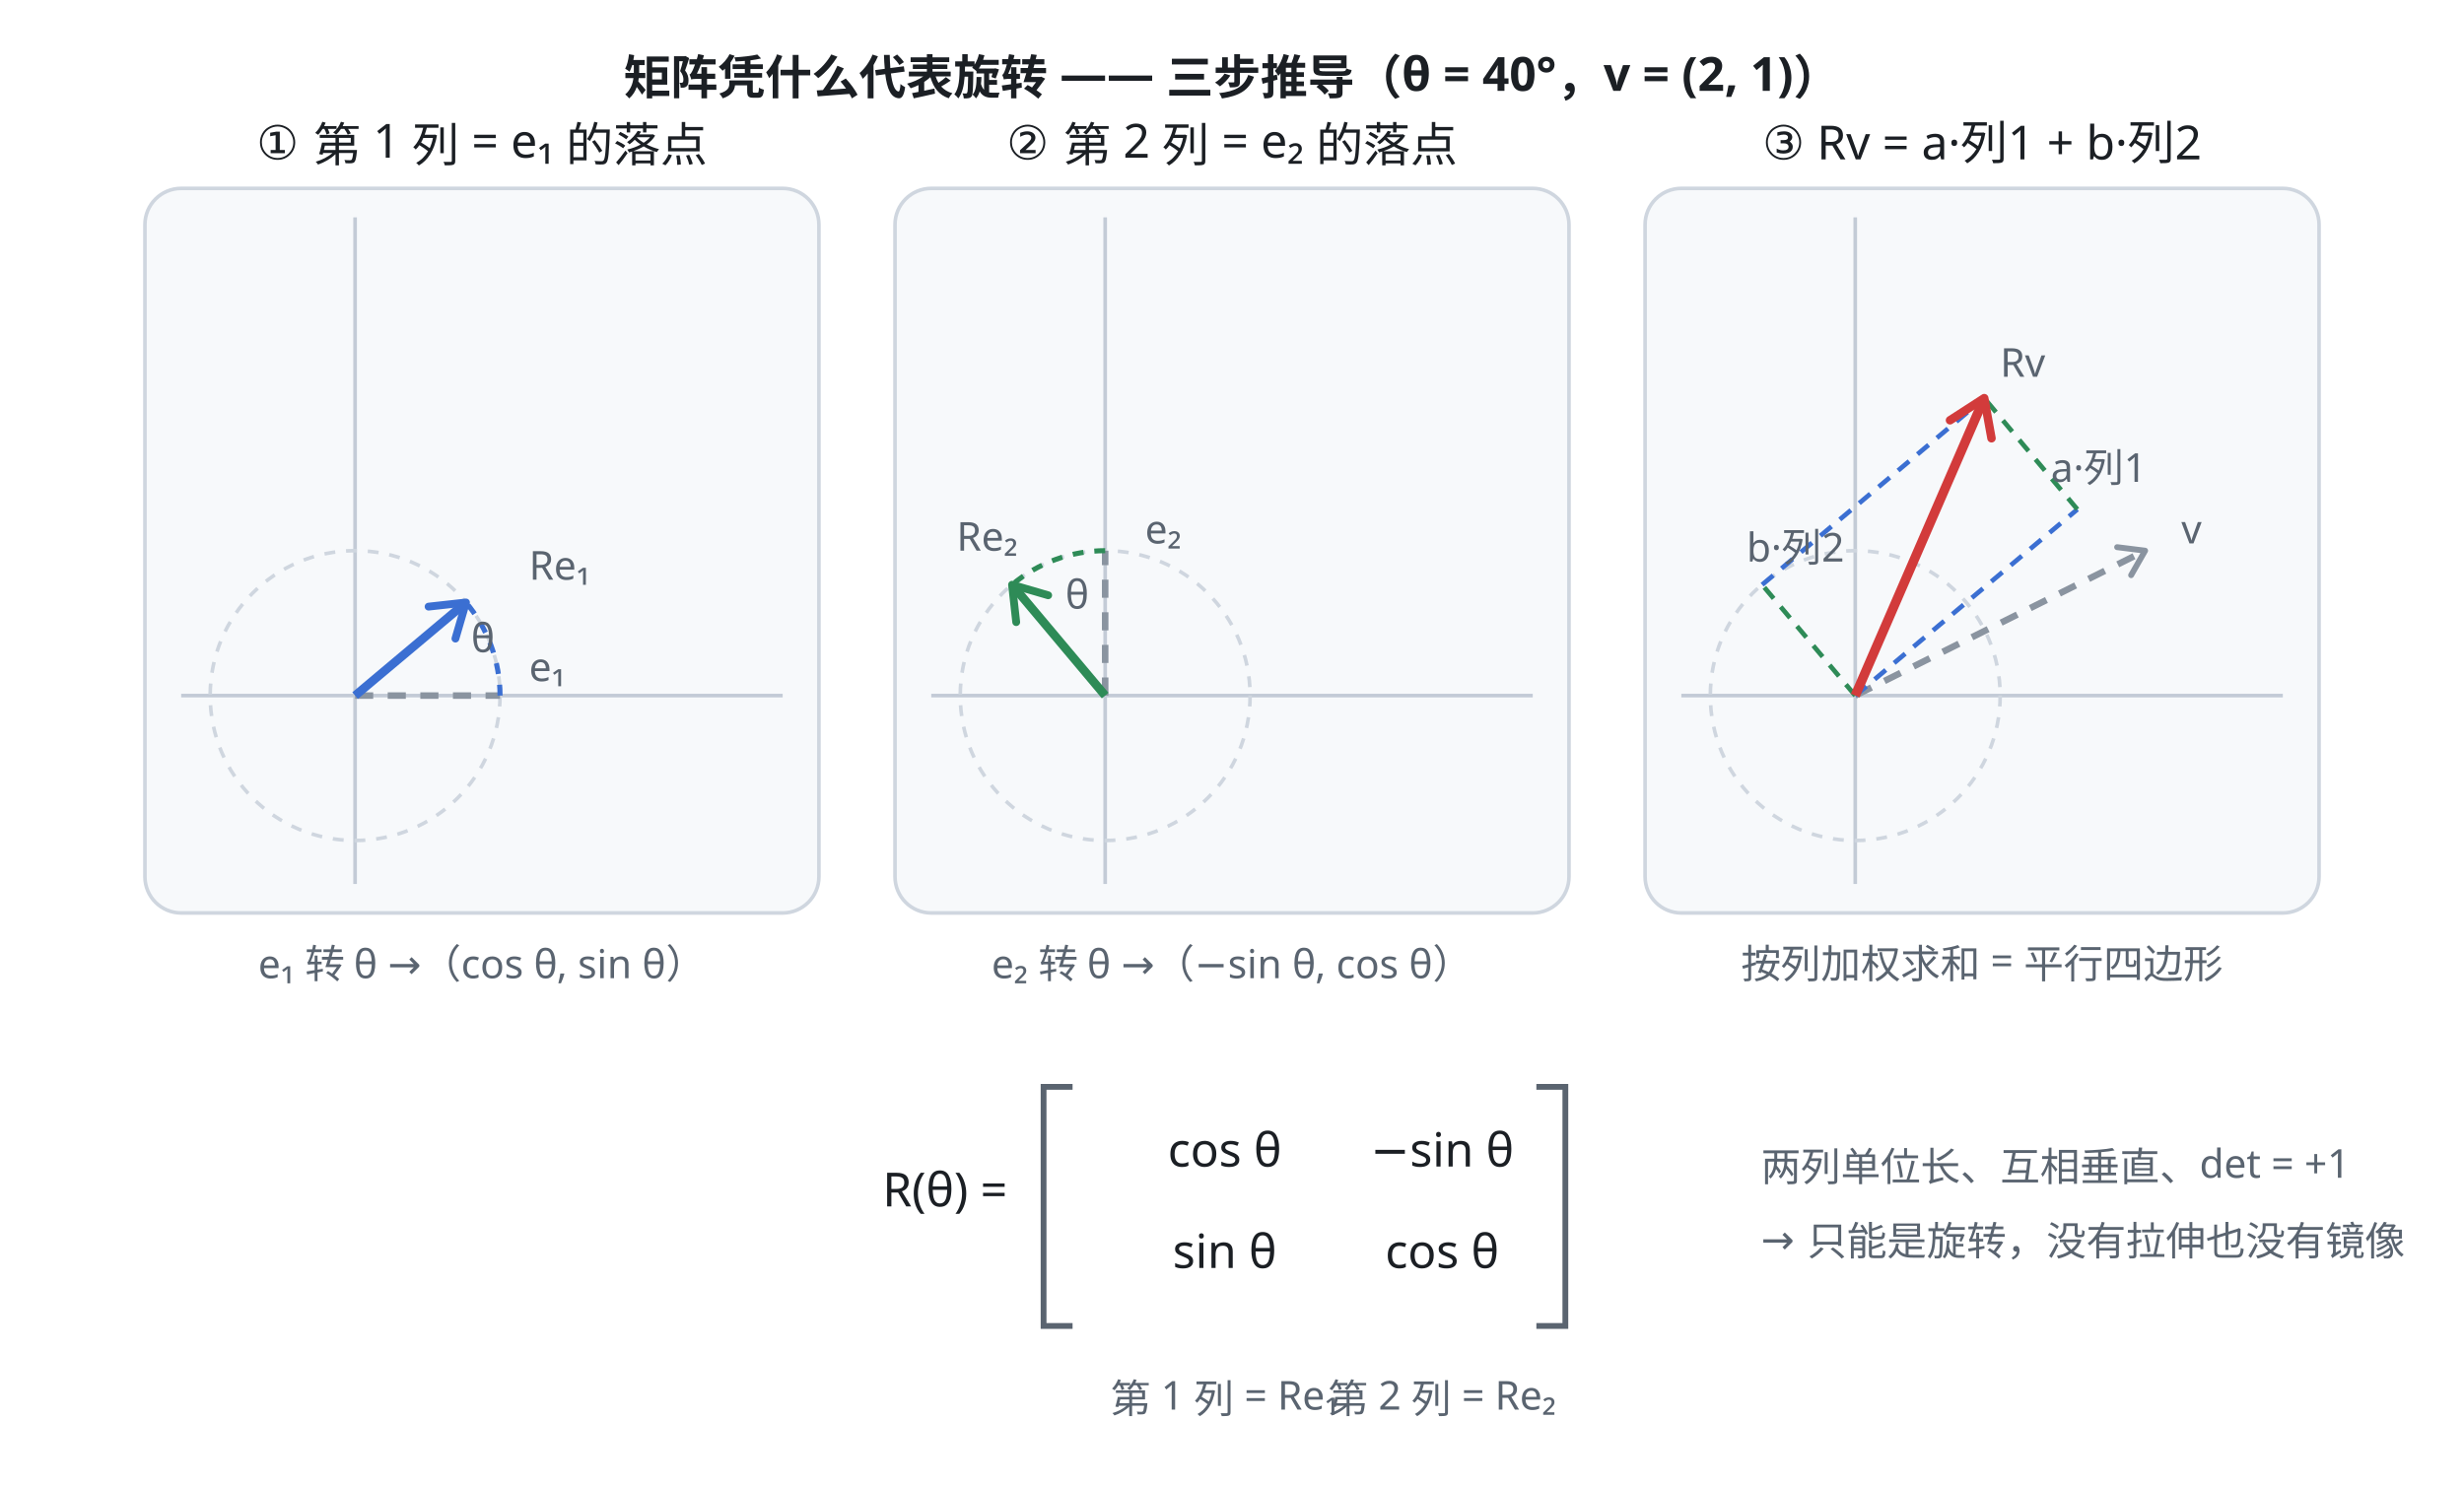
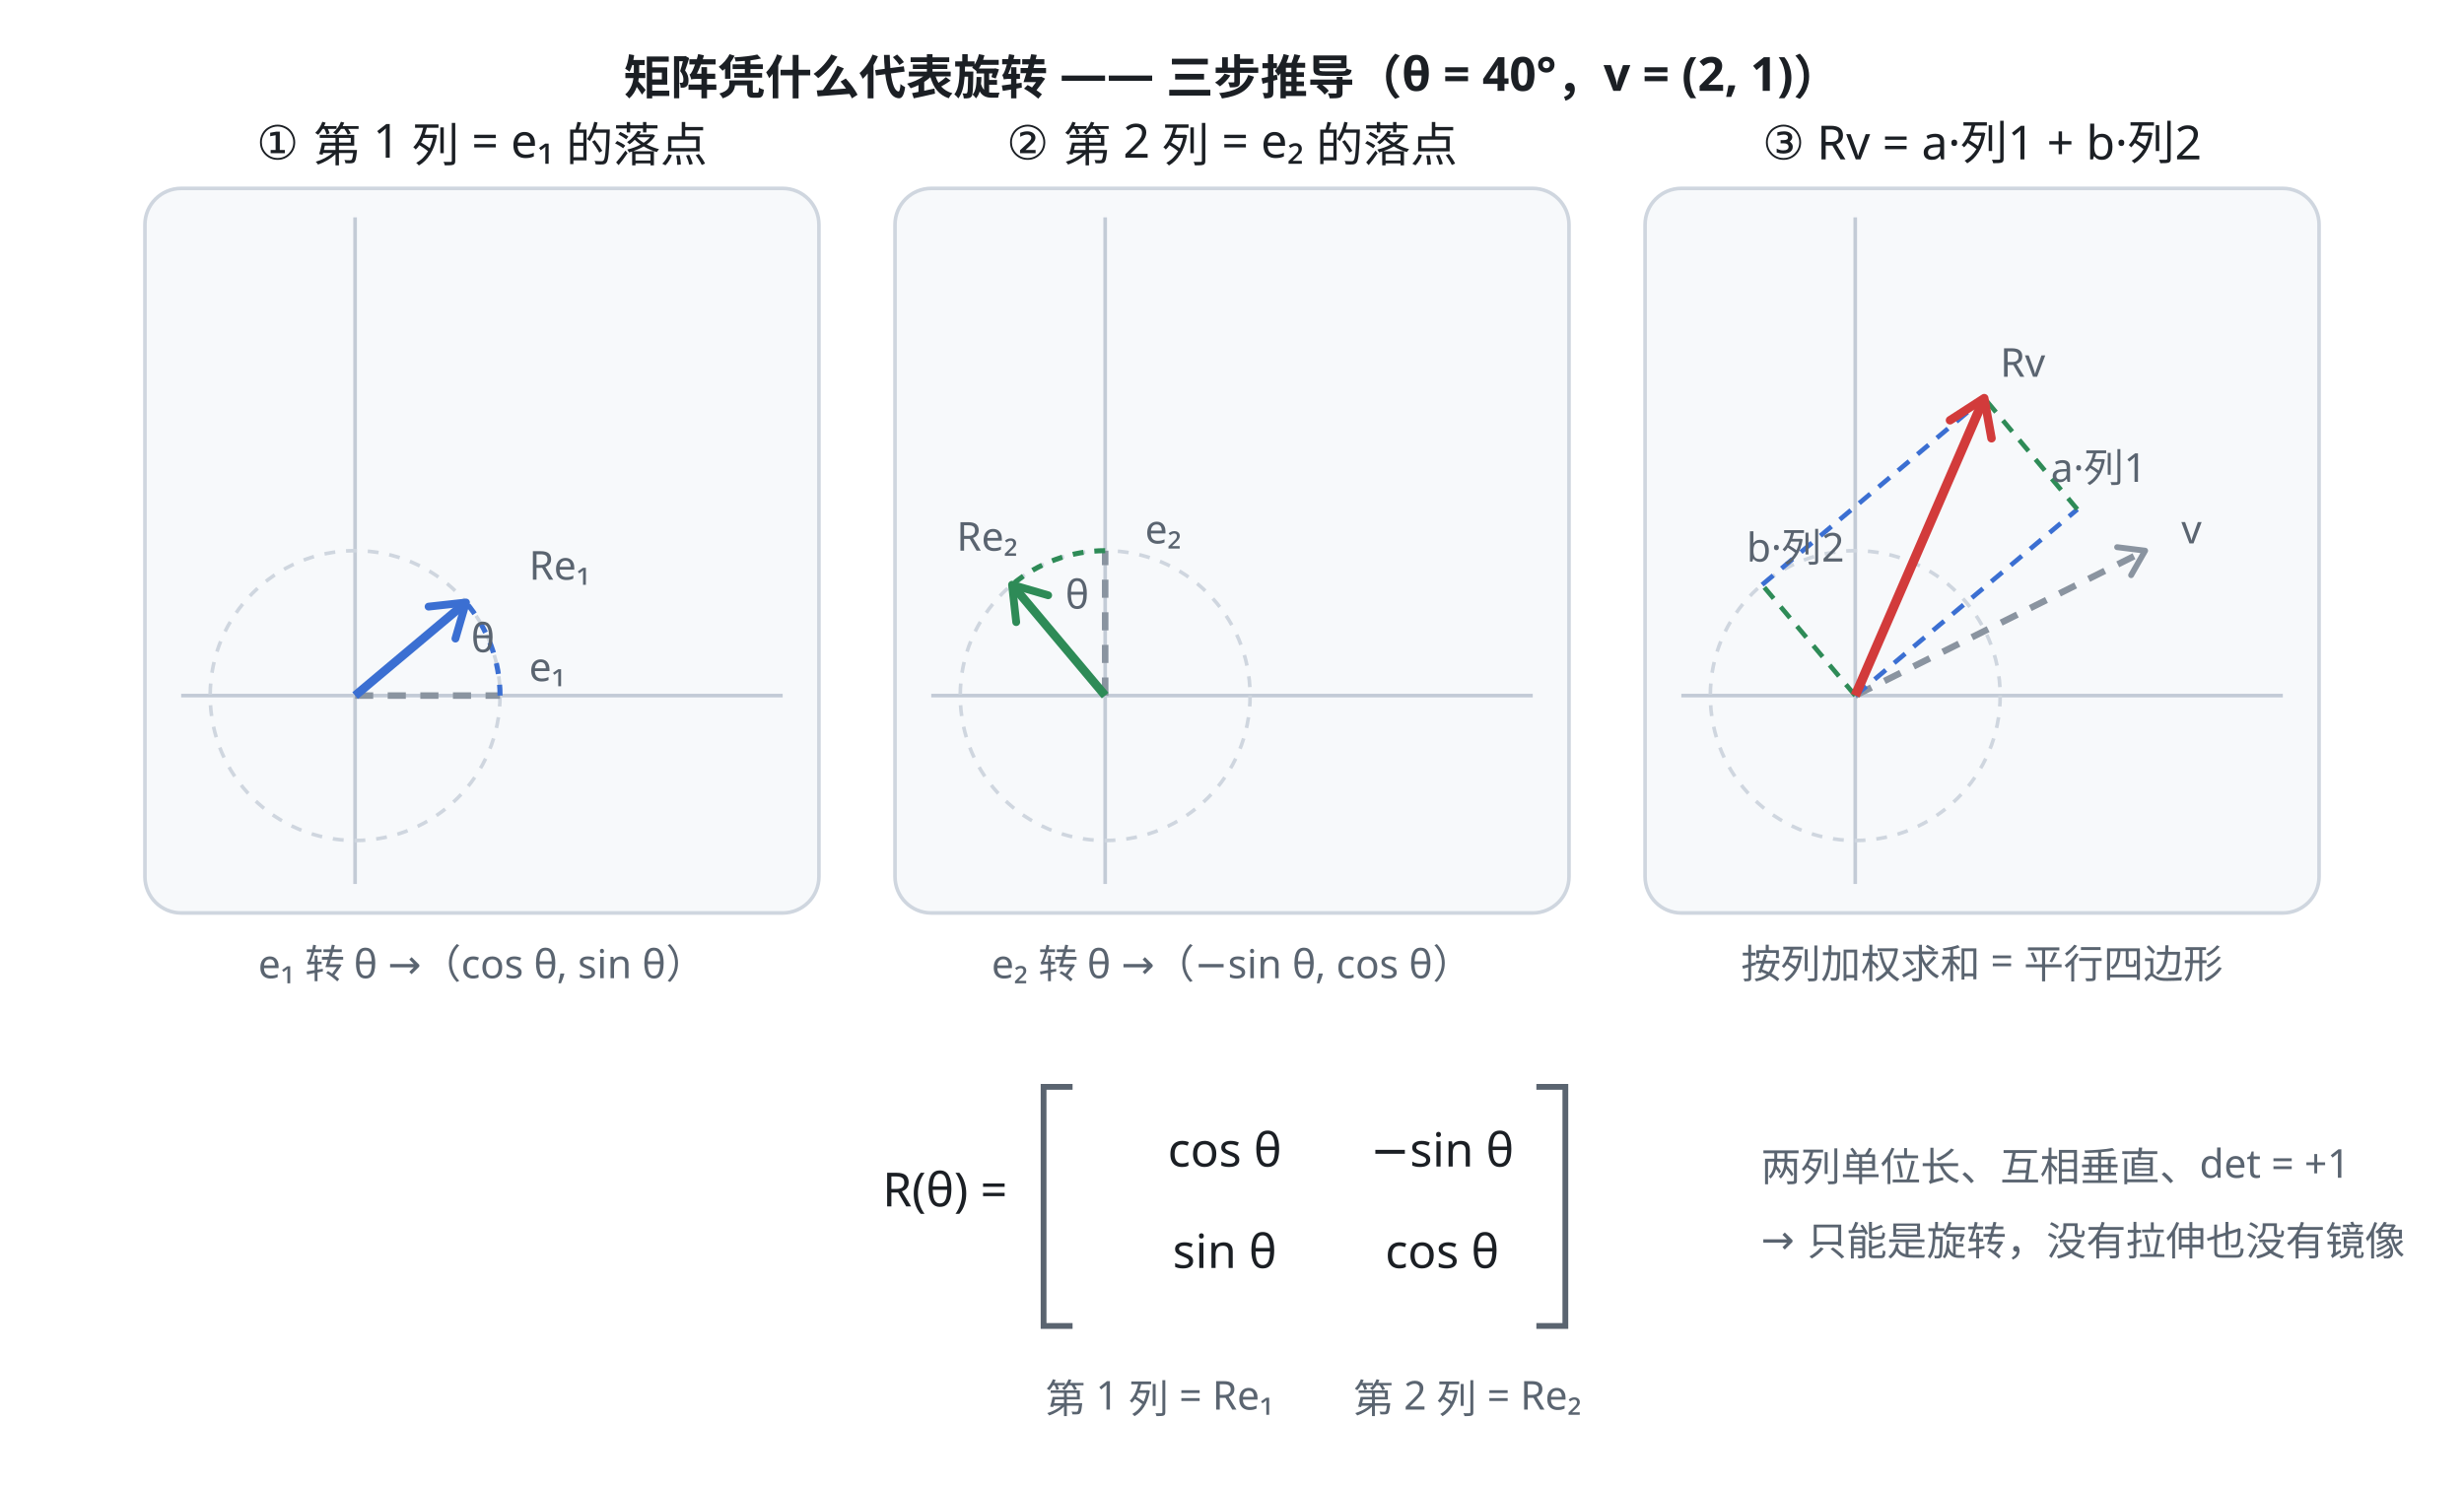
<svg xmlns="http://www.w3.org/2000/svg" viewBox="0 0 680 410" width="100%" role="img">
  <style>
  .t{font-family:system-ui,"PingFang SC","Microsoft YaHei",sans-serif;font-size:13px;fill:#1b1f24}
  .ts{font-family:system-ui,"PingFang SC","Microsoft YaHei",sans-serif;font-size:11px;fill:#5a6470}
  .pn{fill:#f7f9fb;stroke:#cfd6df;stroke-width:1}
  .ax{stroke:#c3cbd6;stroke-width:1;fill:none}
  .uc{stroke:#cfd6df;stroke-width:1;fill:none;stroke-dasharray:3 3}
  .gy{stroke:#8a94a0;stroke-width:1.8;fill:none;stroke-dasharray:5 4}
  .b1{stroke:#3b6fd2;stroke-width:2.4;fill:none}
  .b2{stroke:#3b6fd2;stroke-width:1.3;fill:none;stroke-dasharray:4 3}
  .g1{stroke:#2e8b57;stroke-width:2.4;fill:none}
  .g2{stroke:#2e8b57;stroke-width:1.3;fill:none;stroke-dasharray:4 3}
  .r1{stroke:#d23b3b;stroke-width:2.6;fill:none}
  .arc{stroke-width:1.4;fill:none;stroke-dasharray:3 3}
  .bk{stroke:#5a6470;stroke-width:1.6;fill:none}
  @media (prefers-color-scheme: dark){
    .t{fill:#e6e9ee} .ts{fill:#9aa5b1}
    .pn{fill:#1a1e24;stroke:#39424d}
    .ax{stroke:#39424d} .uc{stroke:#39424d}
    .gy{stroke:#7d8794} .bk{stroke:#9aa5b1}
    .b1{stroke:#6f9bff} .b2{stroke:#6f9bff}
    .g1{stroke:#5fd38a} .g2{stroke:#5fd38a}
    .r1{stroke:#ff6b6b}
  }
</style>
  <defs>
    <marker id="rm" viewBox="0 0 10 10" refX="8" refY="5" markerWidth="6" markerHeight="6" orient="auto-start-reverse">
      <path d="M2 1L8 5L2 9" fill="none" stroke="context-stroke" stroke-width="1.5" stroke-linecap="round" stroke-linejoin="round" />
    </marker>
  </defs>
  <text class="t" x="340" y="26" text-anchor="middle" font-weight="600">矩阵凭什么代表旋转 —— 三步推导（θ = 40°，v = (2, 1)）</text>
  <text class="t" x="133" y="44" text-anchor="middle">① 第 1 列 = e₁ 的落点</text>
  <text class="t" x="340" y="44" text-anchor="middle">② 第 2 列 = e₂ 的落点</text>
  <text class="t" x="547" y="44" text-anchor="middle">③ Rv = a·列1 + b·列2</text>
  <rect class="pn" x="40" y="52" width="186" height="200" rx="10" />
  <line class="ax" x1="50" y1="192" x2="216" y2="192" />
  <line class="ax" x1="98" y1="60" x2="98" y2="244" />
  <circle class="uc" cx="98" cy="192" r="40" />
  <line class="gy" x1="98" y1="192" x2="138" y2="192" />
  <path class="arc" stroke="#3b6fd2" d="M138 192 A 40 40 0 0 0 128.6 166.3" />
  <line class="b1" x1="98" y1="192" x2="128.6" y2="166.3" marker-end="url(#rm)" />
  <text class="ts" x="146" y="188" fill="#8a94a0">e₁</text>
  <text class="ts" x="146" y="160" fill="#3b6fd2">Re₁</text>
  <text class="ts" x="130" y="180" fill="#3b6fd2">θ</text>
  <rect class="pn" x="247" y="52" width="186" height="200" rx="10" />
  <line class="ax" x1="257" y1="192" x2="423" y2="192" />
  <line class="ax" x1="305" y1="60" x2="305" y2="244" />
  <circle class="uc" cx="305" cy="192" r="40" />
  <line class="gy" x1="305" y1="192" x2="305" y2="152" />
  <path class="arc" stroke="#2e8b57" d="M305 152 A 40 40 0 0 0 279.3 161.4" />
  <line class="g1" x1="305" y1="192" x2="279.3" y2="161.4" marker-end="url(#rm)" />
  <text class="ts" x="316" y="150" fill="#8a94a0">e₂</text>
  <text class="ts" x="264" y="152" fill="#2e8b57">Re₂</text>
  <text class="ts" x="294" y="168" fill="#2e8b57">θ</text>
  <rect class="pn" x="454" y="52" width="186" height="200" rx="10" />
  <line class="ax" x1="464" y1="192" x2="630" y2="192" />
  <line class="ax" x1="512" y1="60" x2="512" y2="244" />
  <circle class="uc" cx="512" cy="192" r="40" />
  <line class="gy" x1="512" y1="192" x2="592" y2="152" marker-end="url(#rm)" />
  <line class="b2" x1="512" y1="192" x2="573.3" y2="140.6" />
  <line class="g2" x1="512" y1="192" x2="486.3" y2="161.4" />
  <line class="g2" x1="573.3" y1="140.6" x2="547.6" y2="109.9" />
  <line class="b2" x1="486.3" y1="161.4" x2="547.6" y2="109.9" />
  <line class="r1" x1="512" y1="192" x2="547.6" y2="109.9" marker-end="url(#rm)" />
  <text class="ts" x="602" y="150" fill="#8a94a0">v</text>
  <text class="ts" x="552" y="104" fill="#d23b3b">Rv</text>
  <text class="ts" x="566" y="133" fill="#3b6fd2">a·列1</text>
  <text class="ts" x="482" y="155" fill="#2e8b57">b·列2</text>
  <text class="ts" x="133" y="270" text-anchor="middle">e₁ 转 θ →（cos θ, sin θ）</text>
  <text class="ts" x="340" y="270" text-anchor="middle">e₂ 转 θ →（−sin θ, cos θ）</text>
  <text class="ts" x="547" y="270" text-anchor="middle">按列加权求和 = 平行四边形</text>
  <text class="t" x="278" y="333" text-anchor="end">R(θ) =</text>
  <path class="bk" d="M296 300 L288 300 L288 366 L296 366" />
  <path class="bk" d="M424 300 L432 300 L432 366 L424 366" />
  <text class="t" x="338" y="322" text-anchor="middle" fill="#3b6fd2">cos θ</text>
  <text class="t" x="338" y="350" text-anchor="middle" fill="#3b6fd2">sin θ</text>
  <text class="t" x="398" y="322" text-anchor="middle" fill="#2e8b57">−sin θ</text>
  <text class="t" x="398" y="350" text-anchor="middle" fill="#2e8b57">cos θ</text>
-   <text class="ts" x="338" y="390" text-anchor="middle" fill="#3b6fd2">第 1 列 = Re₁</text>
-   <text class="ts" x="398" y="390" text-anchor="middle" fill="#2e8b57">第 2 列 = Re₂</text>
+   <text class="ts" x="320" y="390" text-anchor="middle" fill="#3b6fd2">第 1 列 = Re₁</text>
+   <text class="ts" x="405" y="390" text-anchor="middle" fill="#2e8b57">第 2 列 = Re₂</text>
  <text class="ts" x="486" y="326">两列单位长、互相垂直、det = +1</text>
  <text class="ts" x="486" y="346">→ 只能是旋转，没有拉伸也没有镜像</text>
</svg>
